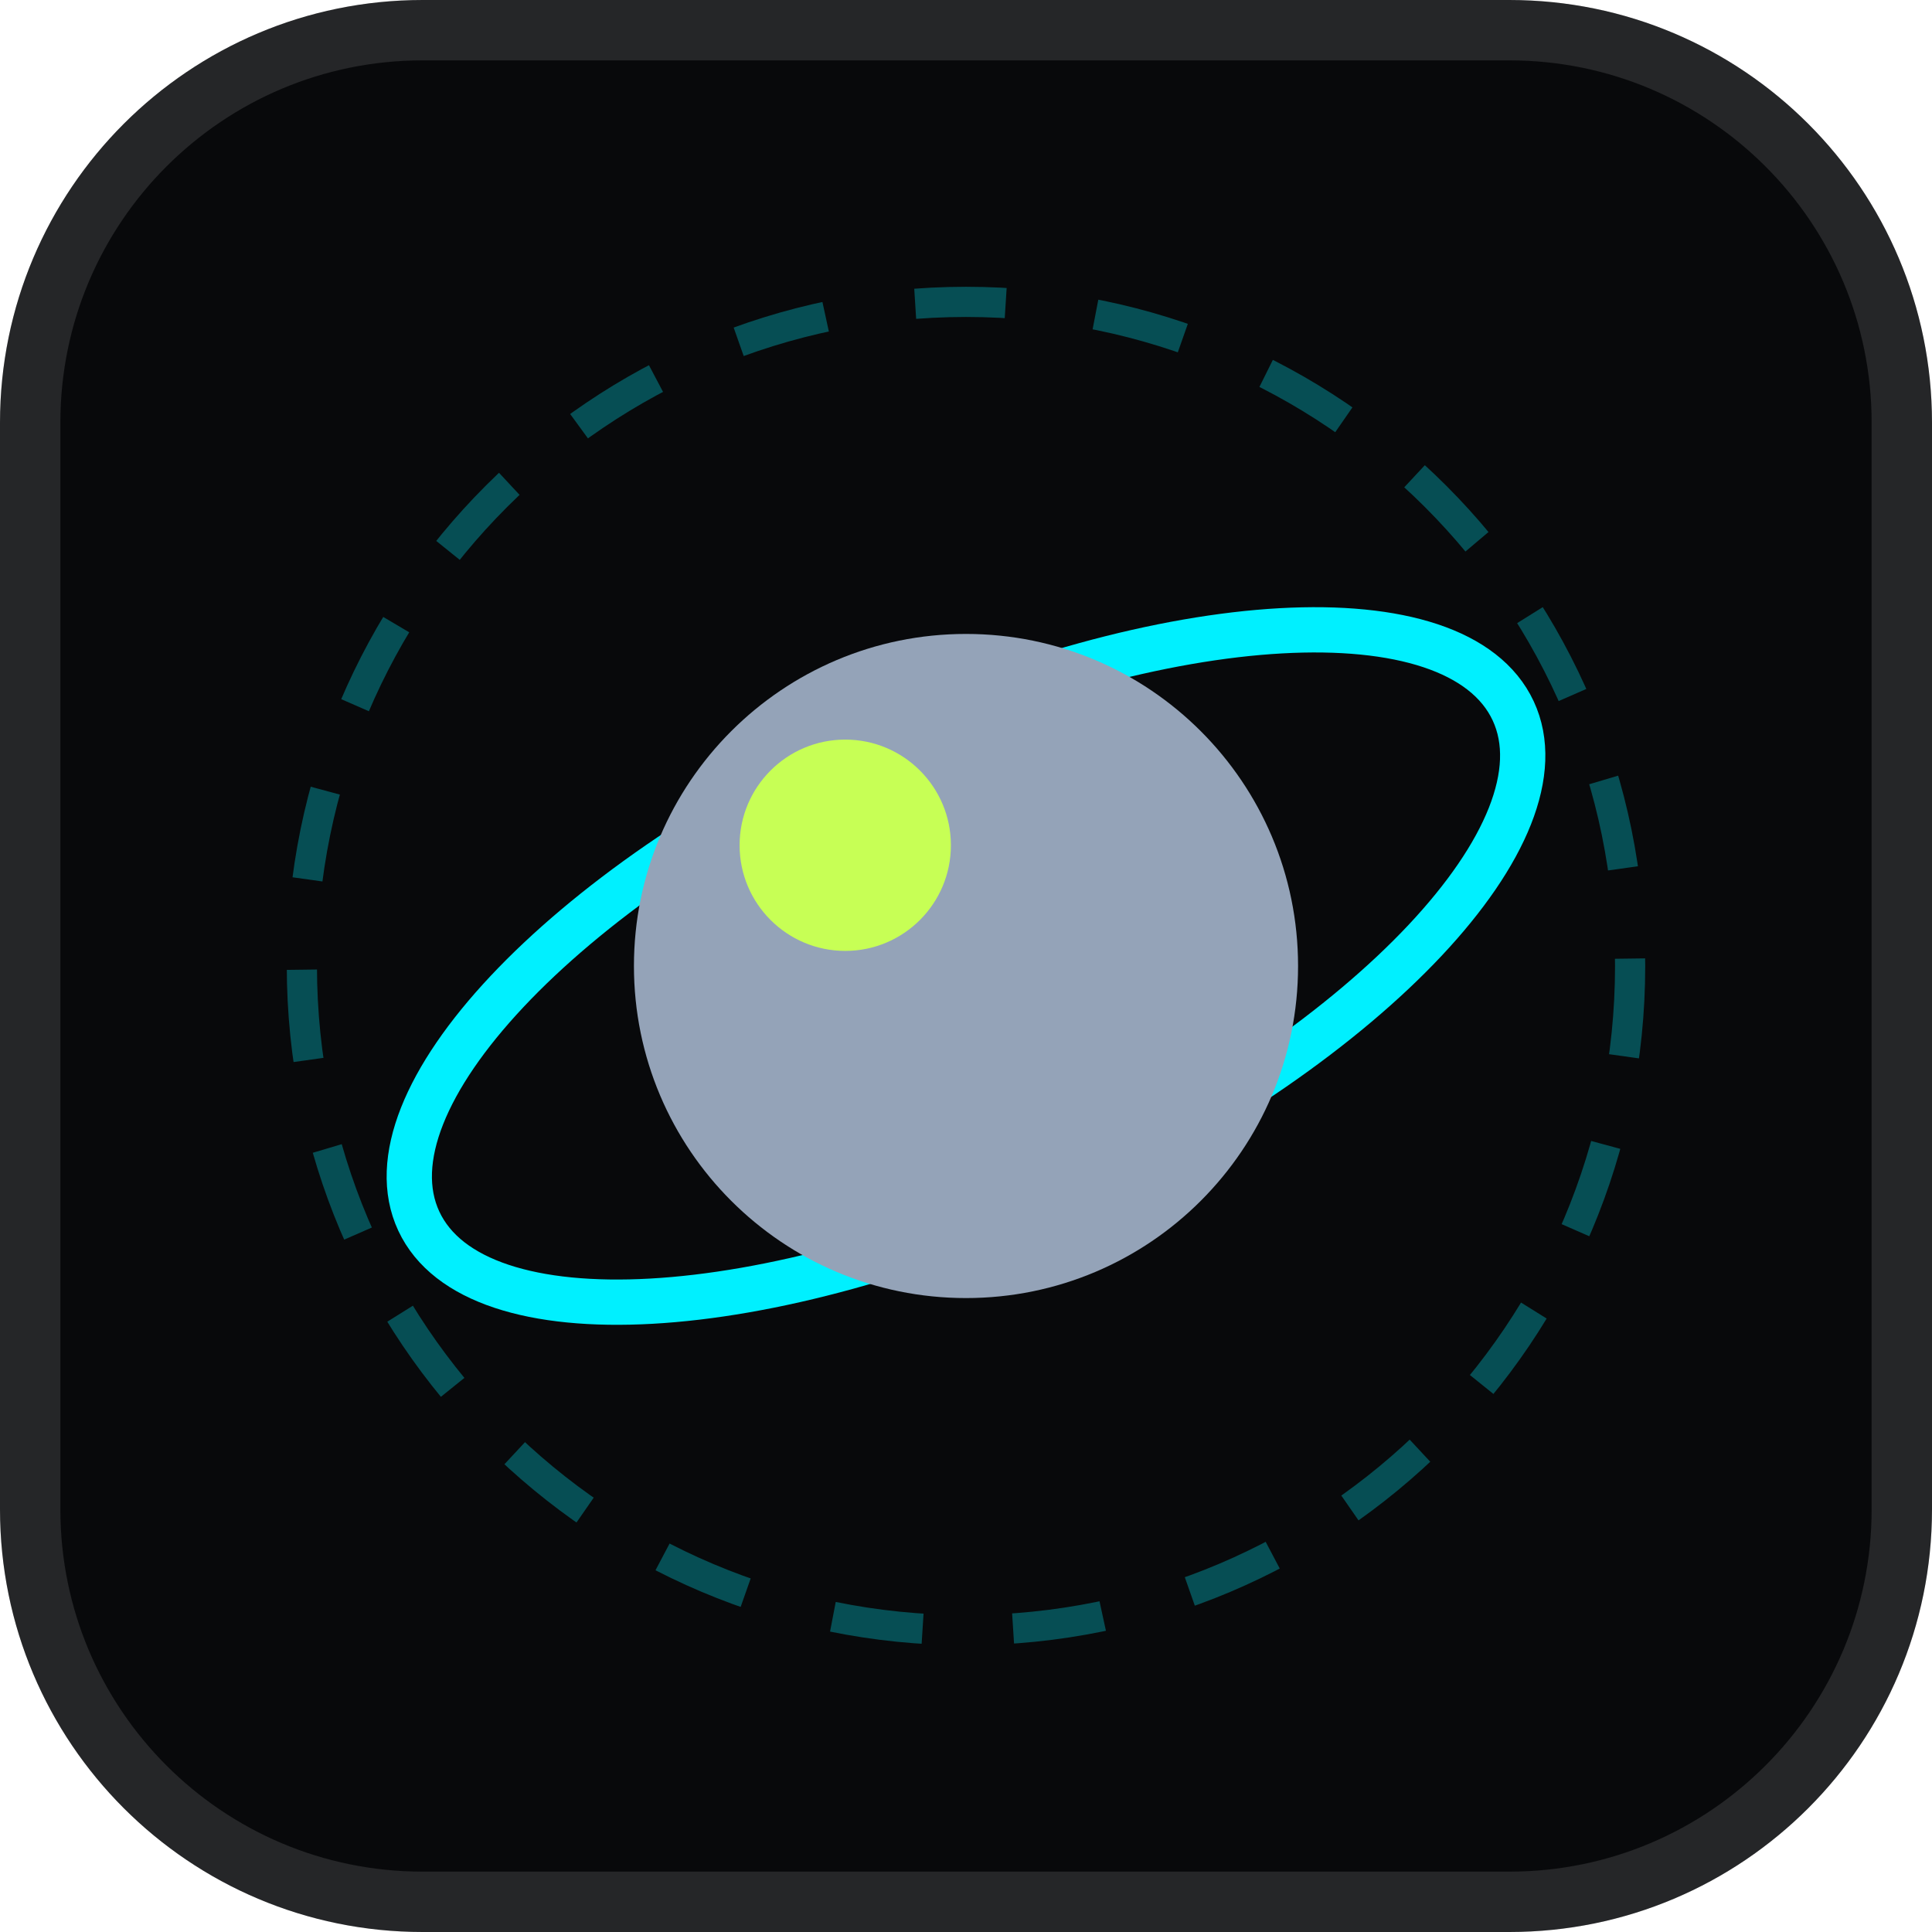
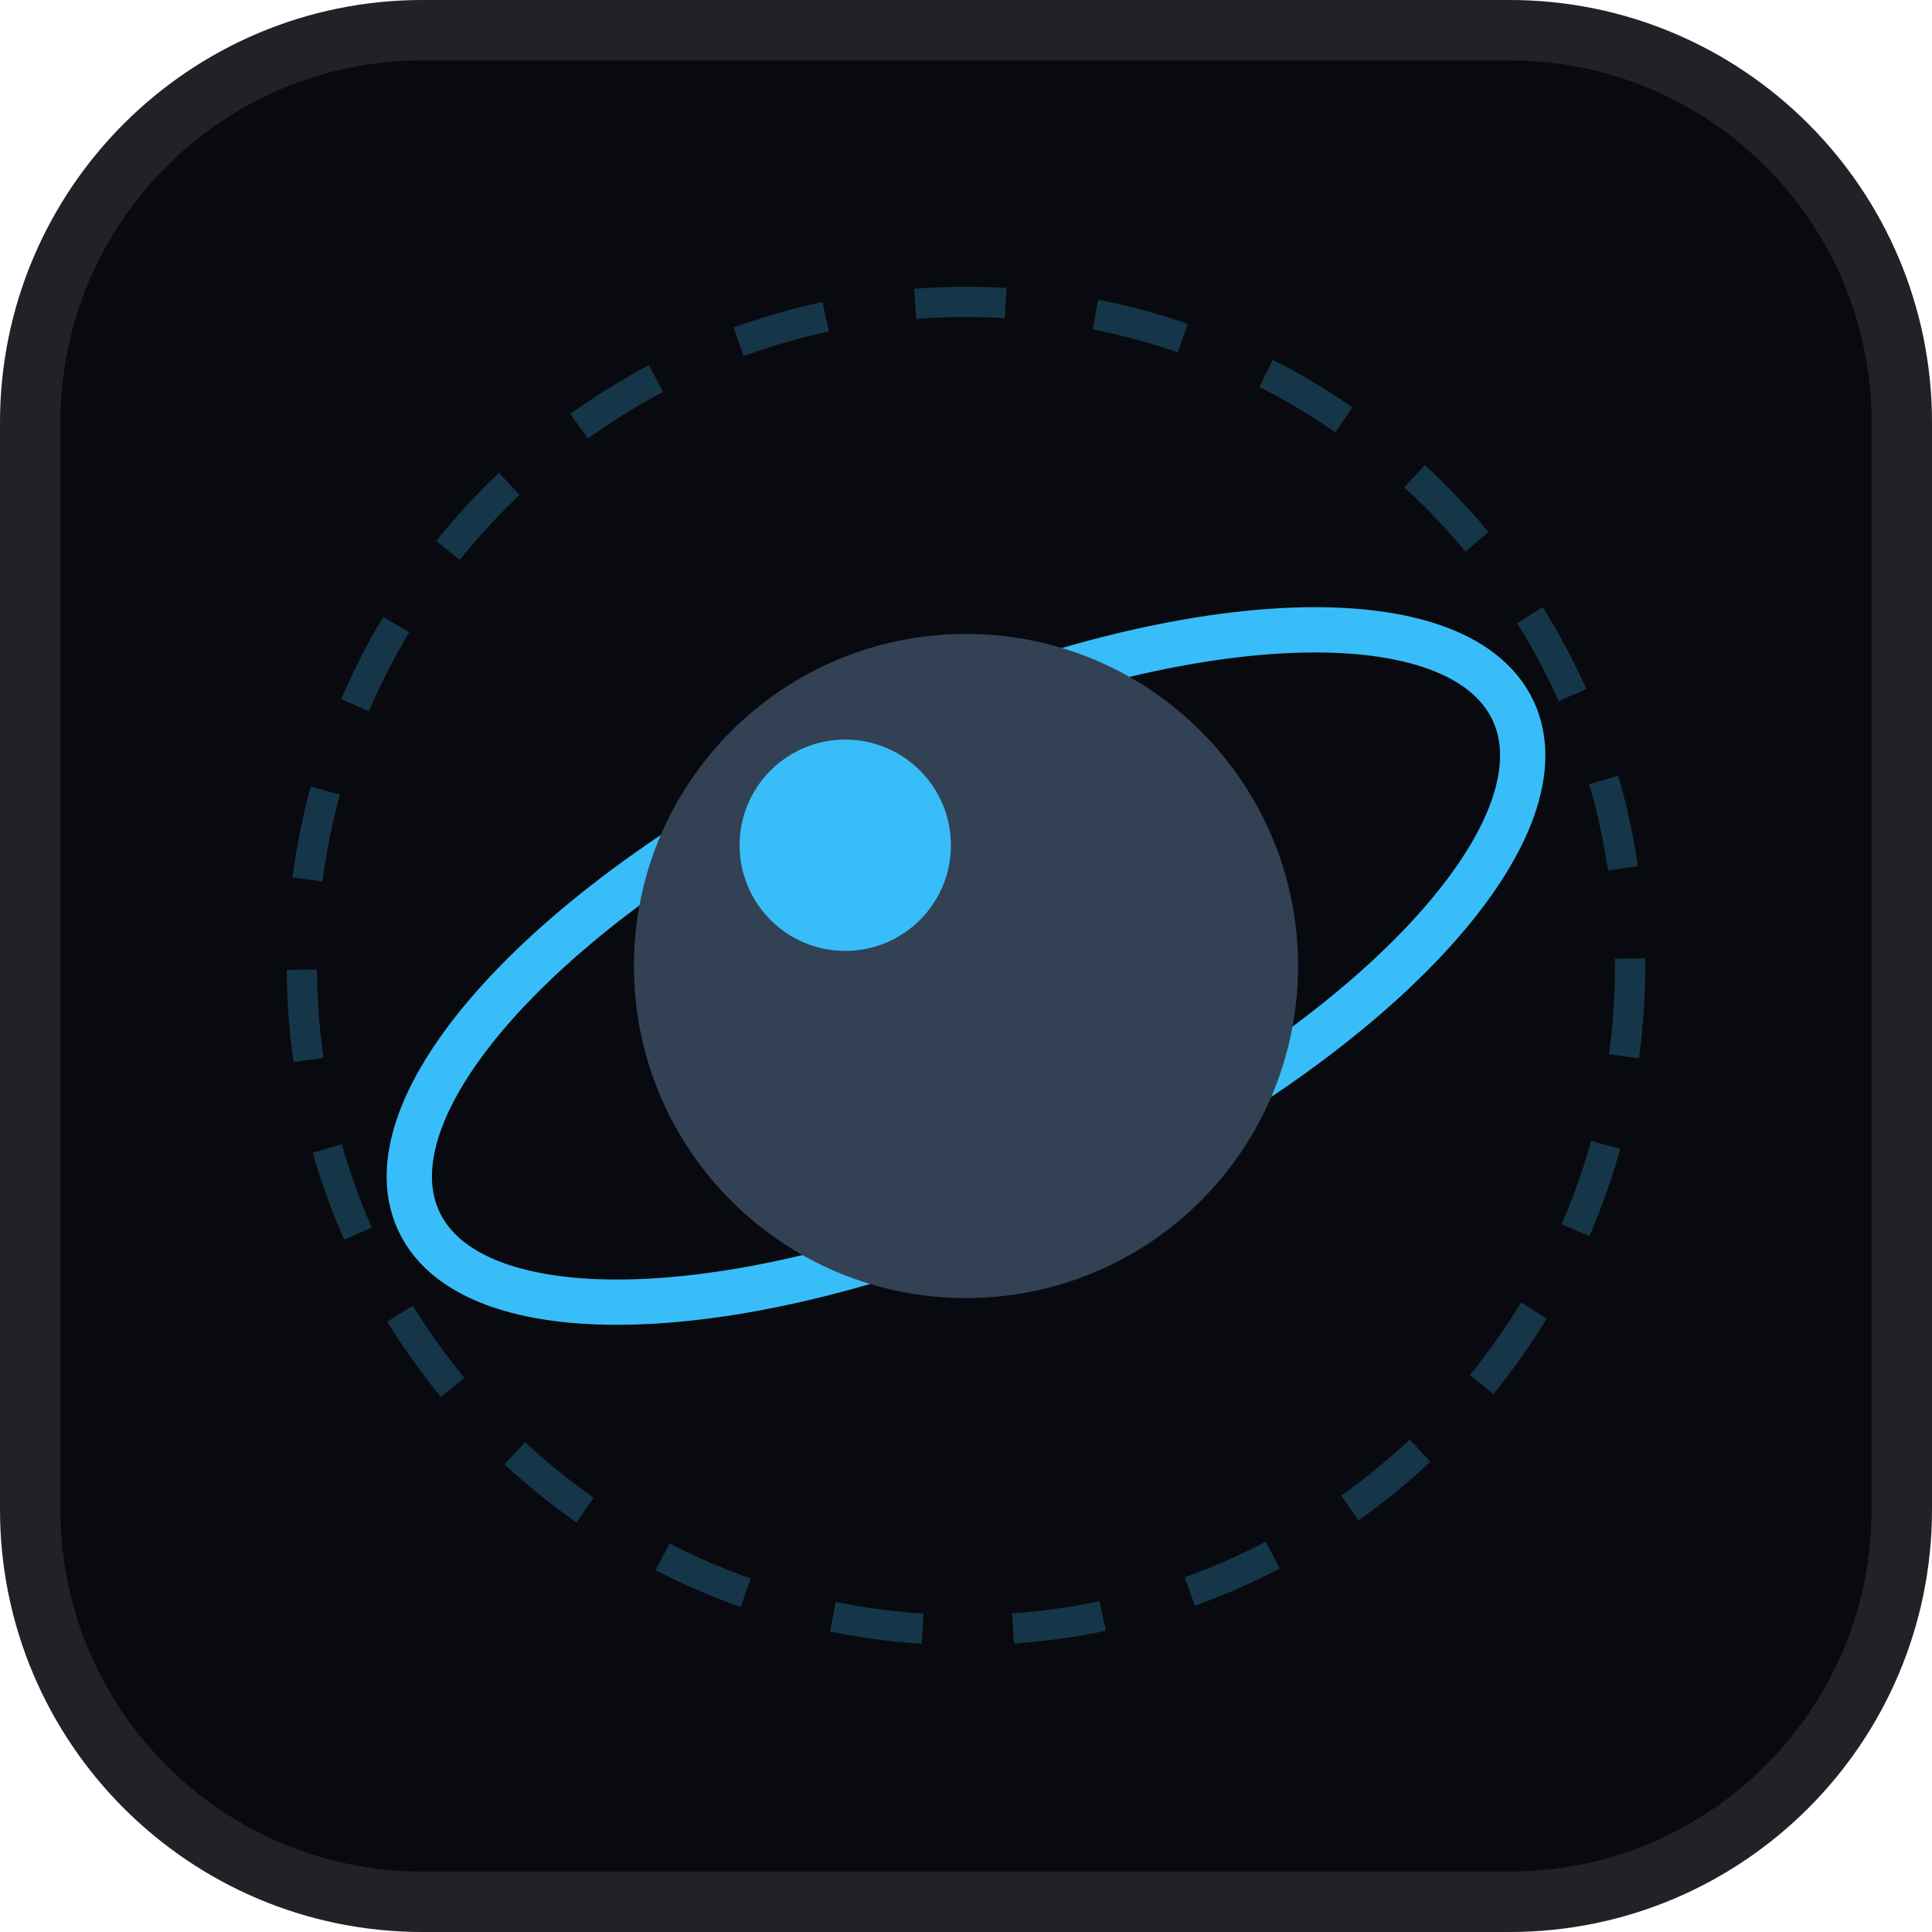
<svg xmlns="http://www.w3.org/2000/svg" viewBox="0 0 64 64" fill="none">
-   <rect width="64" height="64" rx="14" fill="#08090B" />
-   <rect x="1" y="1" width="62" height="62" rx="13" stroke="rgba(255,255,255,0.12)" stroke-width="2" />
-   <circle cx="32" cy="32" r="22" stroke="rgba(0,240,255,0.3)" stroke-width="1" stroke-dasharray="3 3" />
-   <ellipse cx="32" cy="32" rx="20" ry="8" stroke="#00F0FF" stroke-width="1.5" transform="rotate(-25 32 32)" />
-   <circle cx="32" cy="32" r="11" fill="#94A3B8" />
-   <circle cx="28" cy="28" r="3.5" fill="#C7FF55" />
+   <rect width="64" height="64" rx="14" fill="#090A0F" />
+   <rect x="1" y="1" width="62" height="62" rx="13" stroke="rgba(255,255,255,0.1)" stroke-width="2" />
+   <circle cx="32" cy="32" r="22" stroke="rgba(56,189,248,0.25)" stroke-width="1" stroke-dasharray="3 3" />
+   <ellipse cx="32" cy="32" rx="20" ry="8" stroke="#38BDF8" stroke-width="1.5" transform="rotate(-25 32 32)" />
+   <circle cx="32" cy="32" r="11" fill="#334155" />
+   <circle cx="28" cy="28" r="3.5" fill="#38BDF8" />
</svg>
